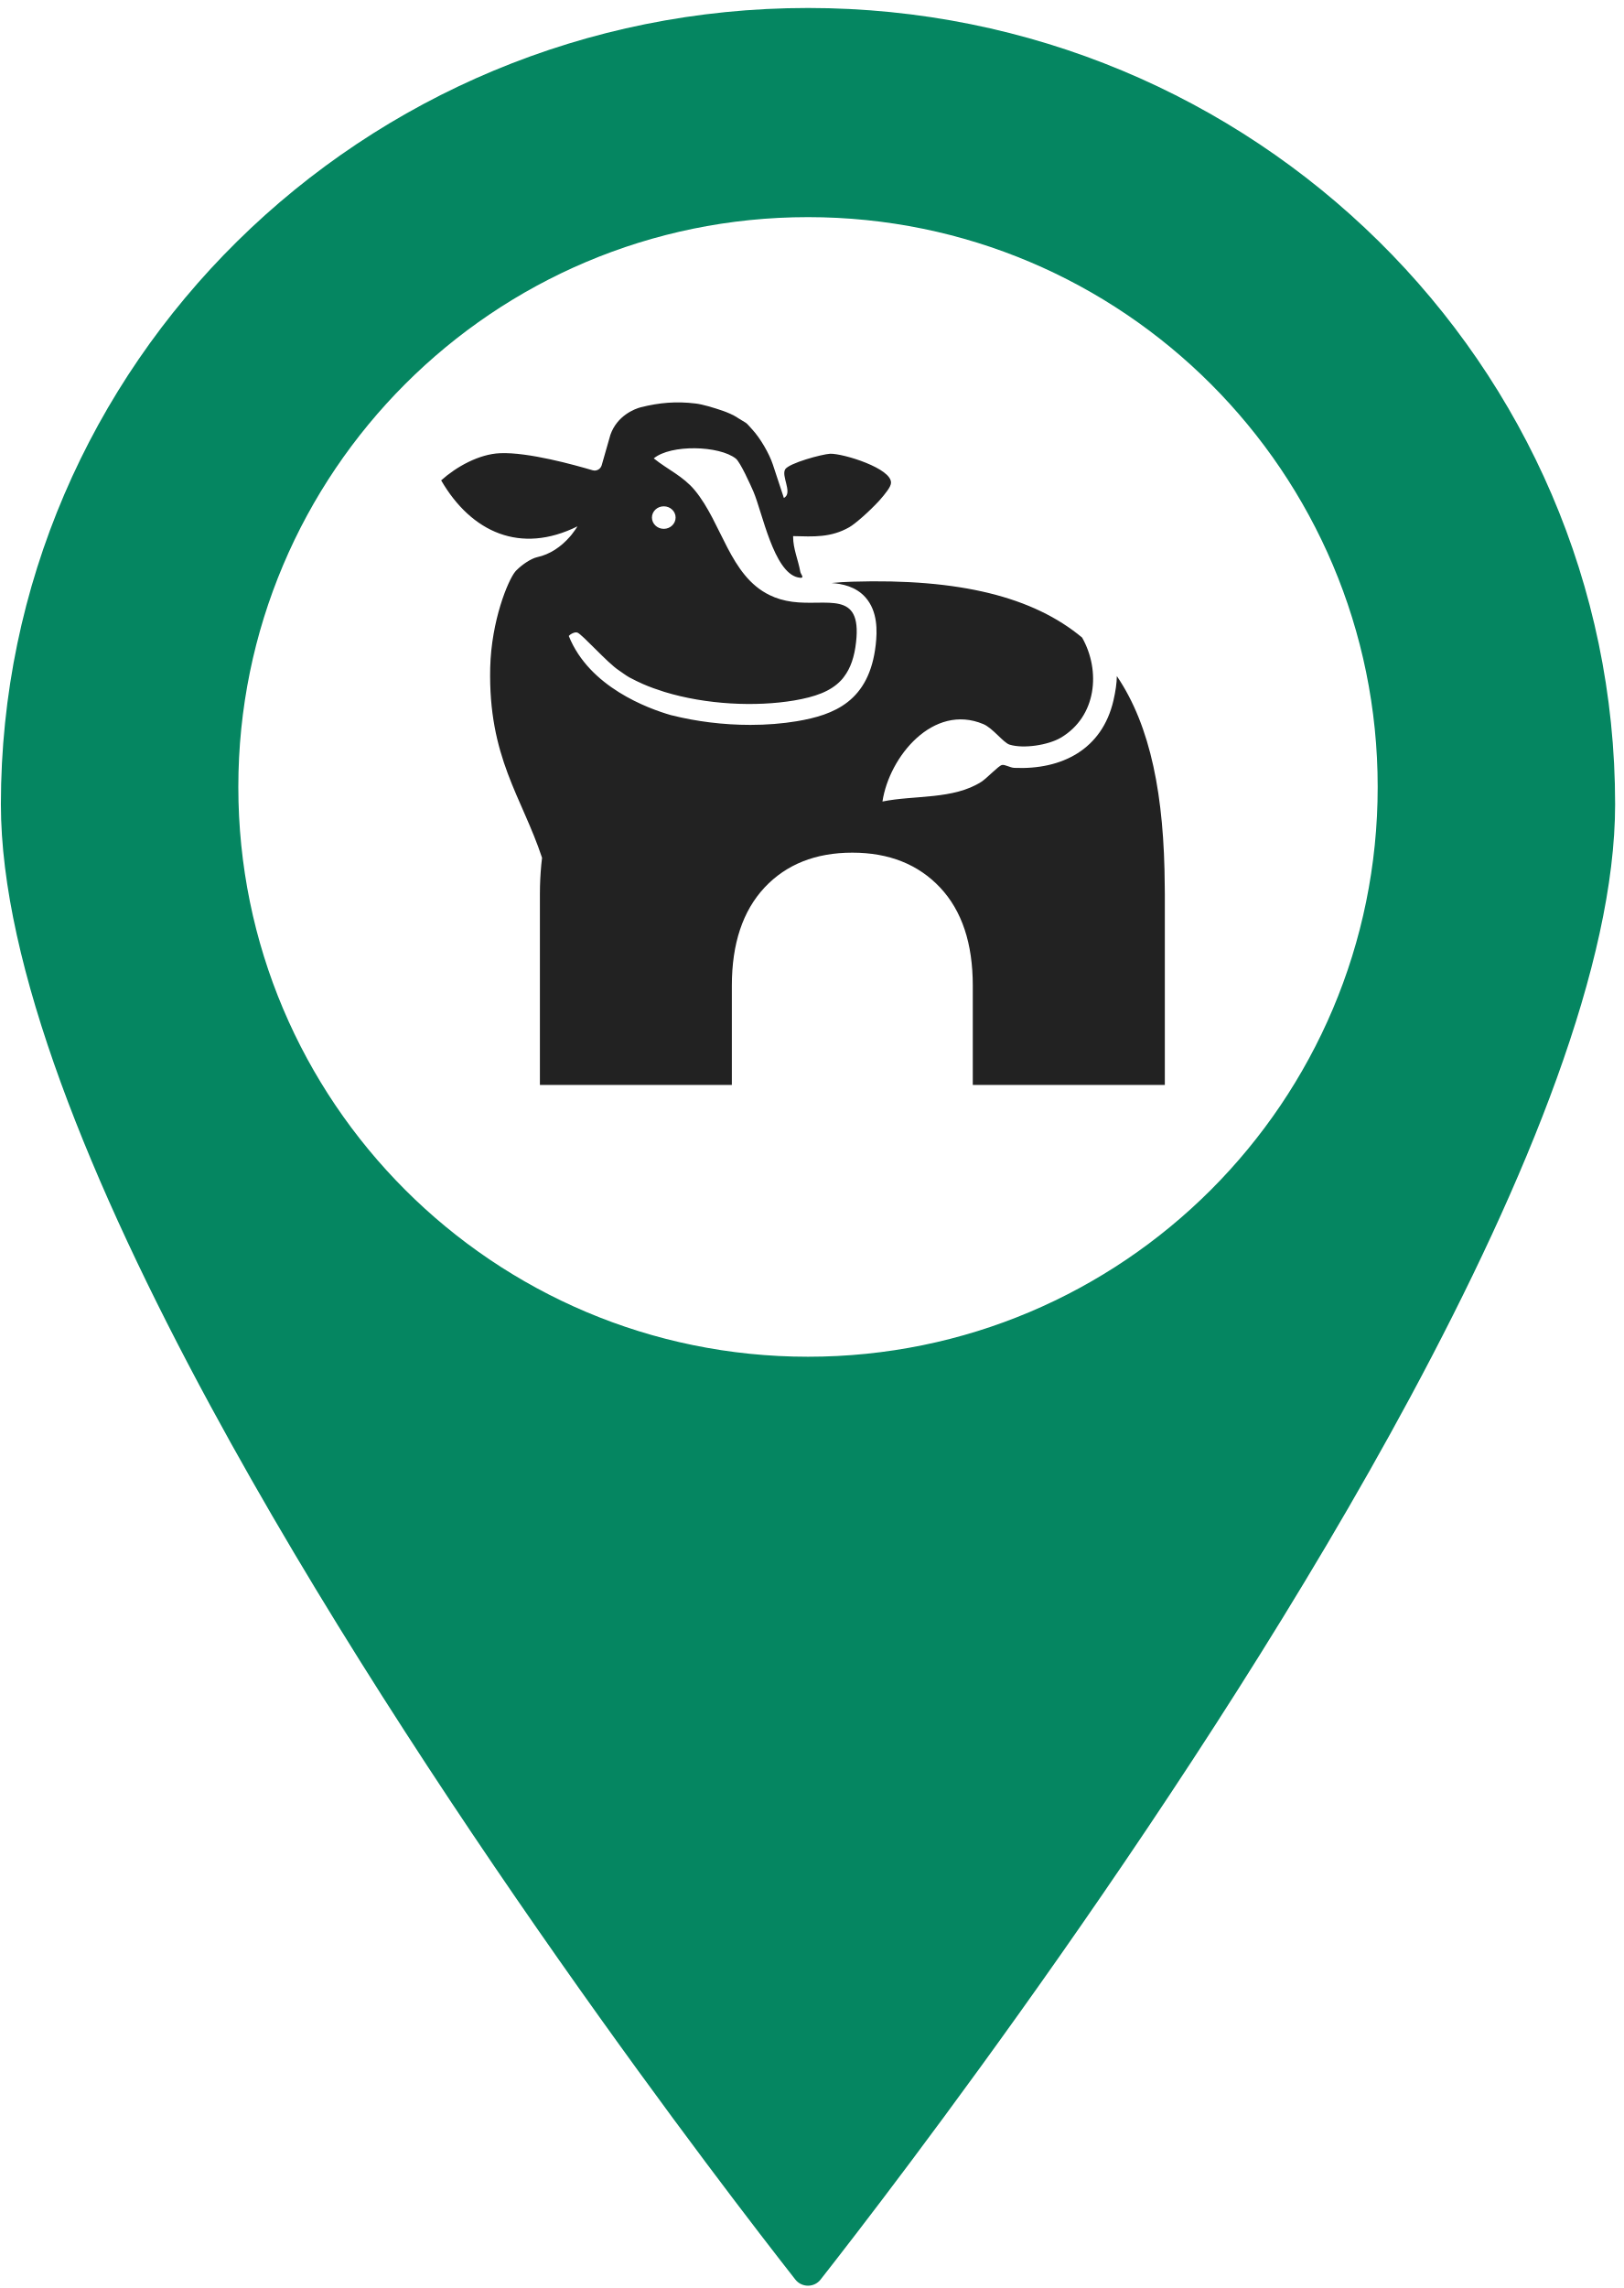
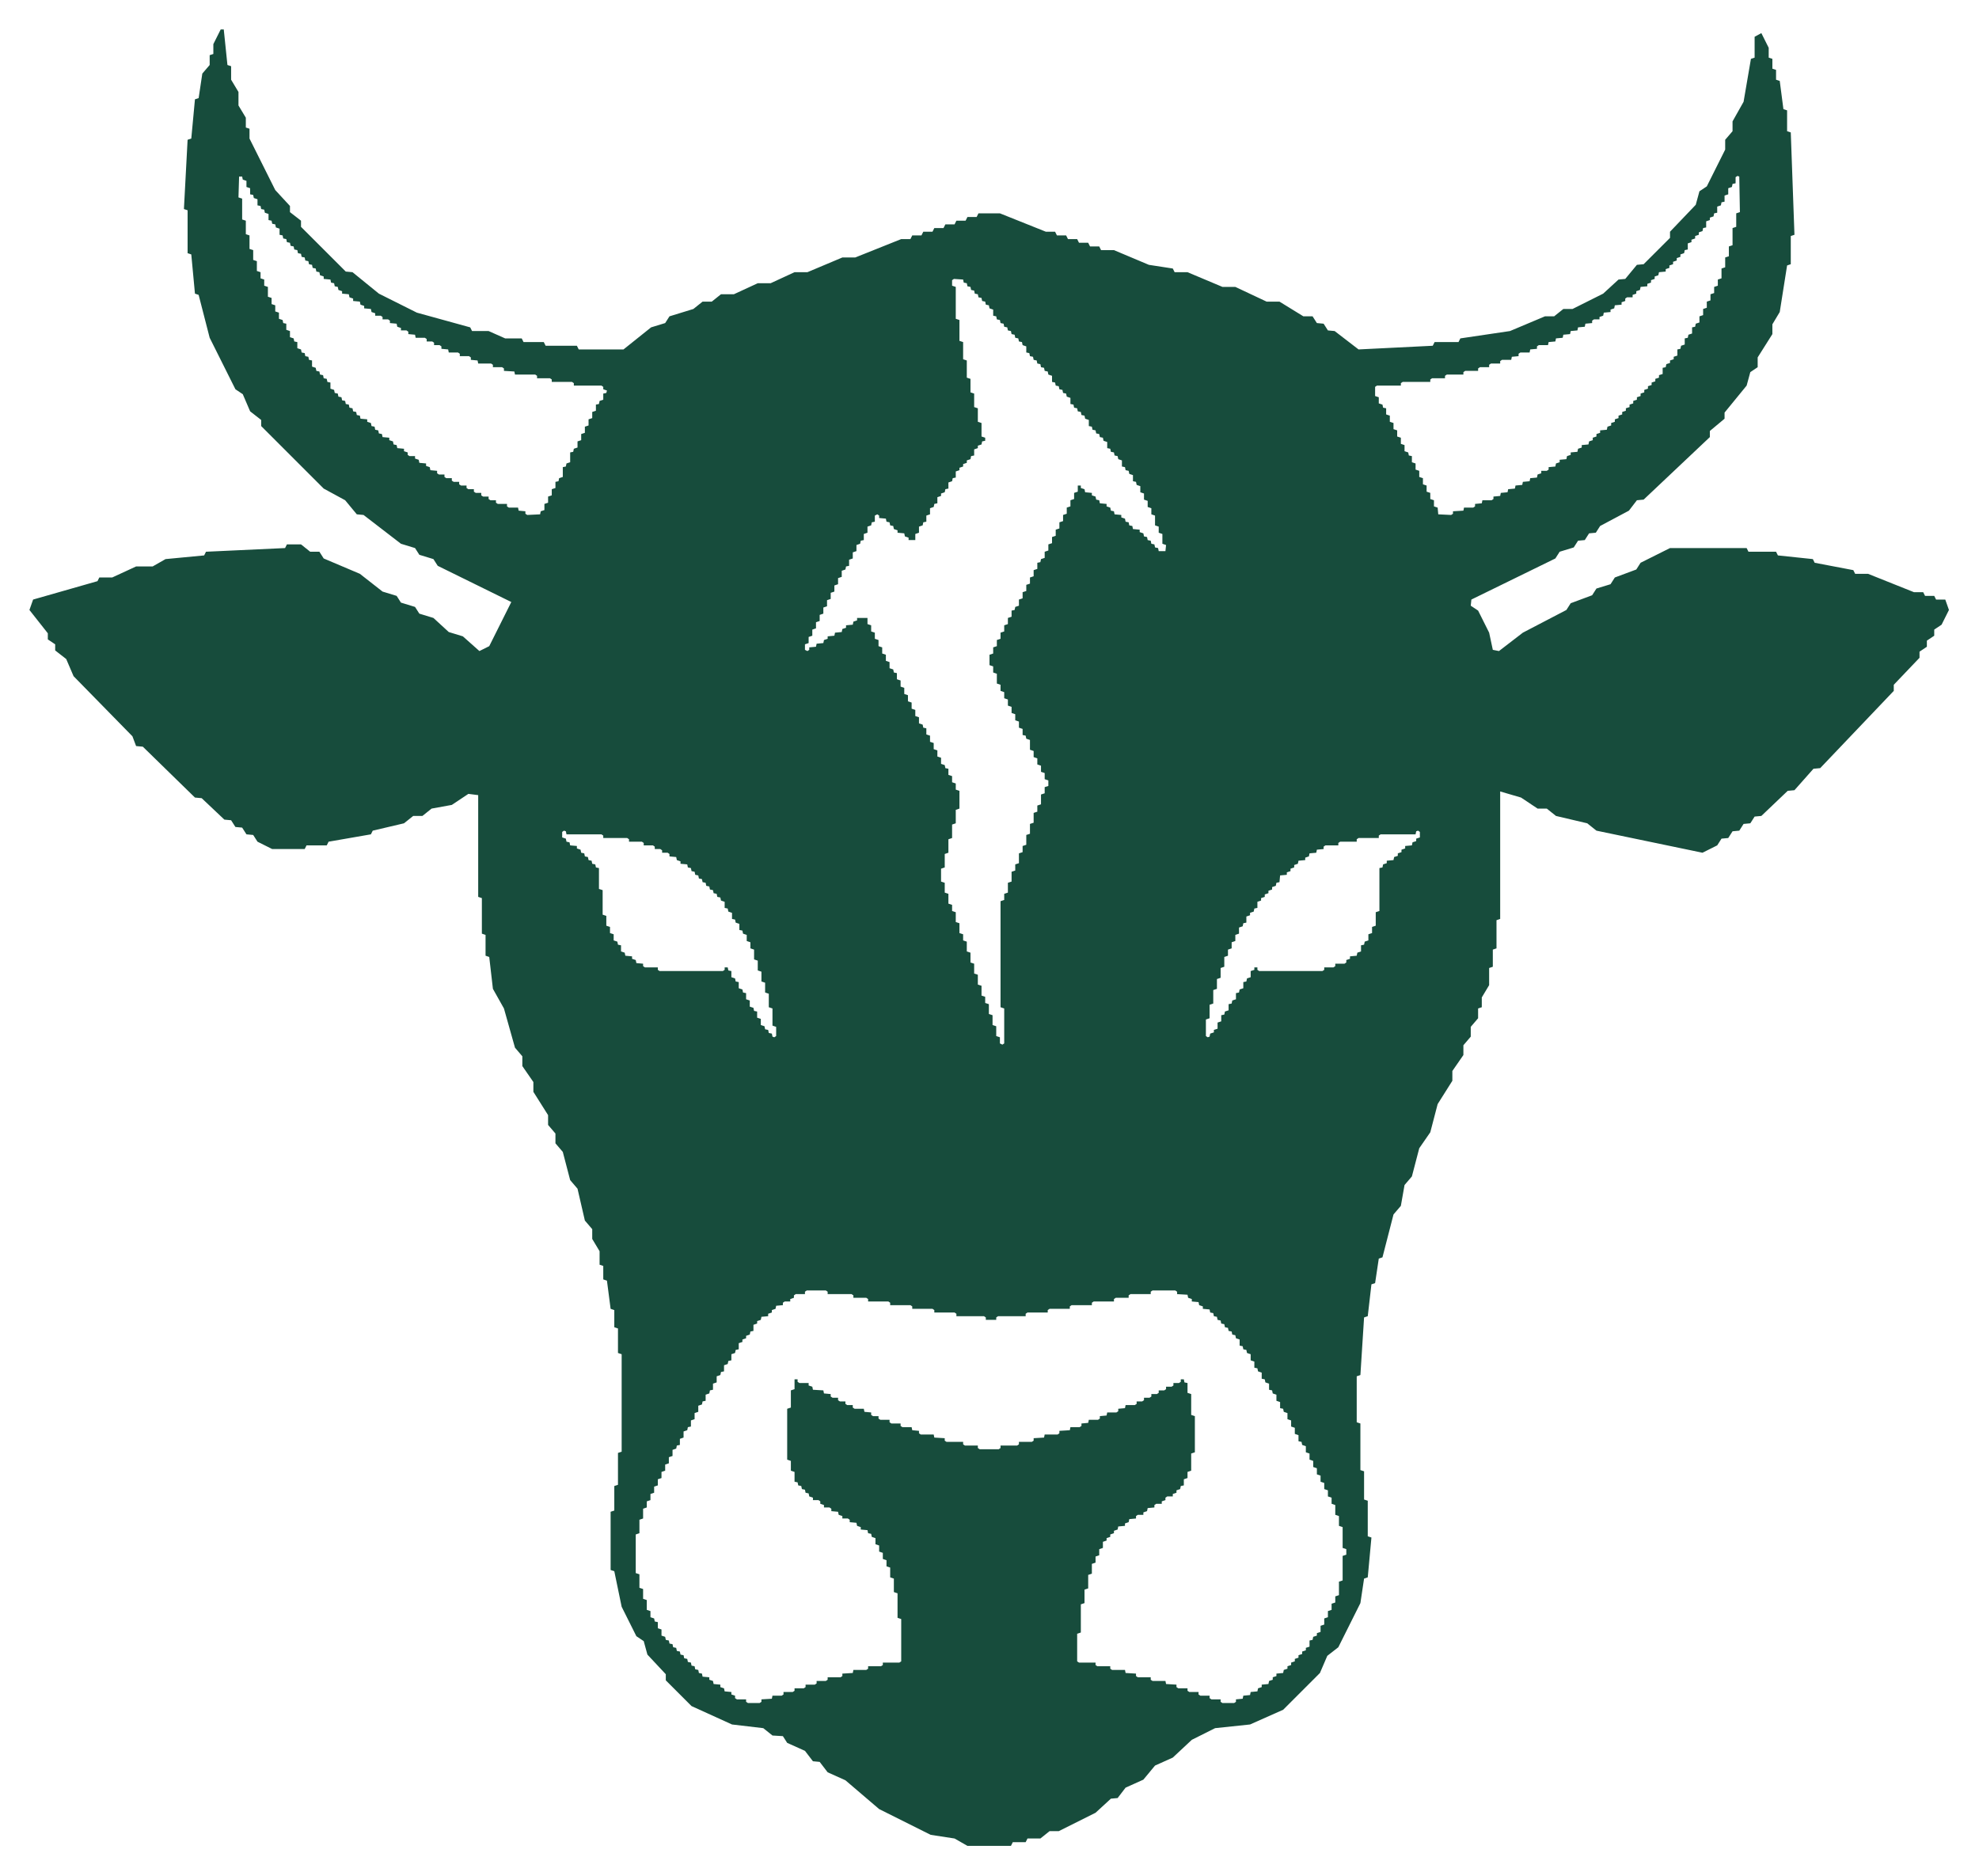
- <svg xmlns="http://www.w3.org/2000/svg" viewBox="92 58 181 255" width="181" height="255">
-   <path fill="#058661" d="m 182.08,58.89 c -49.69,0 -89.98,39.74 -89.98,88.75 0,17.93 10.01,42.41 23.37,67.06 23.7,43.75 57.9,88.06 65.2,97.36 0.72,0.91 2.1,0.91 2.81,0 7.36,-9.37 42.02,-54.28 65.74,-98.34 13.09,-24.32 22.84,-48.38 22.84,-66.08 0,-49.01 -40.29,-88.75 -89.98,-88.75 z m 0,150.32 c -35.08,0 -63.51,-28.43 -63.51,-63.5 0,-35.07 28.43,-63.51 63.51,-63.51 35.08,0 63.51,28.43 63.51,63.51 0,35.08 -28.43,63.5 -63.51,63.5 z" />
-   <path fill="#222" d="m 174.19,104.53 c -0.44,-0.29 -1.13,-0.58 -1.62,-0.75 -0.97,-0.33 -2.19,-0.71 -3.03,-0.81 -2.15,-0.26 -4.02,-0.1 -6.1,0.42 -0.69,0.18 -2.64,0.93 -3.39,3.07 l -0.97,3.39 c -0.13,0.44 -0.58,0.69 -1.02,0.56 -1.97,-0.58 -7.19,-2.04 -10.32,-1.9 -2.33,0.1 -4.86,1.5 -6.56,3.03 0,0 0,0.01 0.01,0.01 3.37,5.79 8.85,8.26 15.19,5.11 -0.15,0.24 -0.3,0.47 -0.47,0.68 -0.11,0.17 -0.25,0.33 -0.39,0.49 -0.96,1.1 -2.2,1.96 -3.65,2.27 -0.68,0.16 -1.66,0.83 -2.21,1.38 -0.09,0.08 -0.17,0.16 -0.23,0.24 -0.81,1 -2.65,5.46 -2.78,10.69 -0.23,10.01 3.52,14.38 5.78,21.19 v 0 c -0.13,1.06 -0.2,2.12 -0.23,3.19 -0.01,0.3 -0.01,0.59 -0.01,0.89 v 21.24 h 21.4 v -11.07 c 0,-4.69 1.22,-8.33 3.64,-10.93 2.42,-2.58 5.69,-3.89 9.79,-3.89 4.1,0 7.36,1.31 9.79,3.89 2.44,2.6 3.64,6.24 3.64,10.93 v 11.07 h 21.41 v -21.24 c 0,-0.3 -0.01,-0.59 -0.01,-0.89 -0.05,-10.04 -1.55,-17.85 -5.34,-23.44 -0.01,0.79 -0.14,1.68 -0.38,2.73 -1.27,5.45 -5.75,7.73 -11.05,7.5 -0.48,-0.02 -1.05,-0.4 -1.38,-0.32 -0.38,0.08 -1.67,1.47 -2.29,1.87 -3.14,2.01 -7.47,1.47 -11.03,2.2 0.76,-5.01 5.66,-10.97 11.24,-8.63 1.06,0.44 2.23,2.07 2.93,2.29 1.56,0.48 4.29,0.06 5.71,-0.77 4.01,-2.37 4.47,-7.46 2.38,-11.16 -5.43,-4.53 -13.66,-6.6 -25.62,-6.23 -0.79,0.02 -1.56,0.07 -2.32,0.15 1.18,0.08 2.69,0.38 3.77,1.58 1.4,1.57 1.33,3.78 1.16,5.3 -0.71,6.31 -4.64,7.82 -8.79,8.52 -1.62,0.27 -3.37,0.41 -5.19,0.41 -3.02,0 -6.01,-0.38 -8.73,-1.06 -0.05,-0.01 -0.08,-0.02 -0.13,-0.03 -2.53,-0.73 -9.1,-3.12 -11.38,-8.82 0.16,-0.19 0.5,-0.39 0.81,-0.4 0.07,0 0.11,0.01 0.15,0.02 0.58,0.24 3.35,3.38 4.62,4.21 0.38,0.25 0.77,0.56 1.18,0.79 0.02,0.01 0.03,0.02 0.06,0.03 0.47,0.25 0.96,0.49 1.46,0.71 0.75,0.33 1.55,0.61 2.37,0.87 4.67,1.43 10.18,1.68 14.47,0.96 2.33,-0.4 4.06,-1 5.23,-2.24 0.14,-0.15 0.25,-0.28 0.36,-0.44 0.69,-0.92 1.14,-2.16 1.32,-3.85 0.65,-5.82 -3.27,-3.95 -7.11,-4.47 -0.97,-0.13 -1.81,-0.39 -2.54,-0.75 -4.44,-2.16 -5.29,-8.01 -8.34,-11.69 -1.3,-1.56 -3.02,-2.3 -4.55,-3.53 q 0,0 -0.02,-0.01 c 1.92,-1.59 7.32,-1.43 9.15,0.02 0.5,0.39 1.64,2.93 1.97,3.69 0.99,2.32 2.25,8.94 4.94,9.55 0.25,0.06 0.39,0.06 0.46,0.02 0.18,-0.08 -0.14,-0.41 -0.18,-0.65 -0.23,-1.31 -0.8,-2.55 -0.8,-3.89 v -0.08 c 2.3,0.06 4.2,0.18 6.26,-0.99 0.64,-0.36 2.21,-1.73 3.35,-2.97 0.34,-0.39 0.65,-0.75 0.87,-1.07 0.26,-0.35 0.41,-0.65 0.43,-0.87 0.16,-1.63 -5.32,-3.32 -6.78,-3.28 -0.91,0.05 -4.58,1.04 -5.02,1.74 -0.01,0.01 -0.01,0.02 -0.01,0.03 -0.39,0.71 0.71,2.38 0.06,3.02 q 0,0 -0.02,0.01 c -0.05,0.06 -0.1,0.09 -0.17,0.13 l -1.23,-3.73 c -0.39,-1.19 -1.4,-2.95 -2.32,-3.93 -0.13,-0.13 -0.52,-0.61 -0.68,-0.71 l -0.95,-0.58 z m -8.19,9.9 c 0.73,0 1.32,0.56 1.32,1.25 0,0.69 -0.59,1.26 -1.32,1.26 -0.73,0 -1.32,-0.57 -1.32,-1.26 0,-0.69 0.59,-1.25 1.32,-1.25 z" />
+ <svg xmlns="http://www.w3.org/2000/svg" viewBox="0 0 538 510" fill="none" role="img" aria-label="Herd Yard">
+   <path fill="#174C3C" fill-rule="evenodd" d="M60 8L58 12L58 14.67L57 15L57 17.67L55 20L54 26.67L53 27L52 37.67L51 38L50 56.83L51 57.17L51 68.83L52 69.17L53 79.83L54 80.17L57 91.83L64 105.83L66 107.17L68 111.83L71 114.17L71 115.83L88 132.83L93.83 136L97 139.83L98.83 140L109 147.83L112.83 149L114 150.83L117.83 152L119 153.83L139 163.67L133 175.67L130.33 177L125.83 173L122 171.83L117.83 168L114 166.83L112.83 165L109 163.83L107.83 162L104 160.83L97.83 156L88 151.83L86.83 150L84.33 150L81.83 148L78 148L77.5 149L56 150L55.5 151L45 152L41.5 154L37 154L30.5 157L27 157L26.5 158L9 163L8 165.83L13 172.17L13 173.83L15 175.17L15 176.83L18 179.17L20 183.83L36 200.17L37 202.83L38.83 203L53 216.83L54.83 217L61 222.83L62.83 223L64 224.83L65.83 225L67 226.83L68.83 227L70 228.83L74 230.83L82.83 230.83L83.33 229.83L88.83 229.83L89.33 228.83L100.83 226.83L101.33 225.83L109.83 223.83L112.33 221.83L114.83 221.83L117.33 219.83L122.83 218.83L127.33 215.83L130 216.17L130 243.83L131 244.17L131 253.83L132 254.17L132 259.83L133 260.17L134 268.83L137 274.17L140 284.83L142 287.17L142 289.83L145 294.17L145 296.83L149 303.17L149 305.83L151 308.17L151 310.83L153 313.17L155 320.83L157 323.17L159 331.83L161 334.17L161 336.83L163 340.17L163 343.83L164 344.17L164 347.83L165 348.17L166 355.83L167 356.17L167 360.83L168 361.17L168 367.83L169 368.17L169 394.67L168 395L168 403.67L167 404L167 410.67L166 411L166 426.83L167 427.17L169 436.83L173 444.83L175 446.17L176 449.83L181 455.17L181 456.83L188 463.83L199 468.83L207.5 469.83L210 471.83L212.83 472L214 473.83L218.83 476L221 478.83L222.83 479L225 481.83L229.83 484L239 491.83L253 498.83L259.5 499.83L263 501.83L274.83 501.83L275.33 500.83L278.83 500.83L279.33 499.83L282.83 499.83L285.33 497.83L287.83 497.83L297.83 492.83L302 489L303.83 488.83L306 486L310.83 483.83L314 480L318.83 477.83L324 473L330.33 469.83L339.83 468.83L348.83 464.83L358.83 454.83L360.83 450.17L363.83 447.83L369.83 435.83L370.83 429.17L371.83 428.83L372.83 418L371.83 417.67L371.83 408L370.83 407.67L370.83 400L369.83 399.67L369.83 387L368.83 386.67L368.83 374.17L369.83 373.83L370.83 358.17L371.83 357.83L372.83 349.17L373.83 348.83L374.83 342.17L375.83 341.83L378.83 330.17L380.83 327.83L381.83 322.17L383.83 319.83L385.83 312.17L388.83 307.83L390.83 300.17L394.83 293.83L394.83 291.17L397.83 286.83L397.83 284.17L399.83 281.83L399.83 279.17L401.83 276.83L401.83 274.17L402.83 273.83L402.83 271.17L404.83 267.83L404.83 263.17L405.83 262.83L405.83 258.17L406.83 257.83L406.83 250.17L407.83 249.83L407.83 215.17L413.5 216.83L418 219.83L420.5 219.83L423 221.83L431.5 223.83L434 225.83L462.83 231.83L466.83 229.83L468 228L469.83 227.83L471 226L472.83 225.83L474 224L475.83 223.83L477 222L478.83 221.83L486 215L487.83 214.83L493 209L494.83 208.83L514.83 187.83L514.83 186.17L521.83 178.83L521.83 177.17L523.83 175.83L523.83 174.17L525.83 172.83L525.83 171.17L527.83 169.83L529.83 165.83L528.83 163L526.33 163L525.83 162L523.33 162L522.83 161L520.33 161L507.83 156L504.33 156L503.83 155L493.33 153L492.83 152L483.33 151L482.83 150L475.33 150L474.83 149L454 149L446 153L444.83 154.83L439 157L437.83 158.83L434 160L432.83 161.83L427 164L425.83 165.83L414 172L407.5 177L405.83 176.67L404.83 172L401.83 166L399.83 164.67L400 163L422.83 151.83L424 150L427.83 148.83L429 147L430.83 146.83L432 145L433.83 144.83L435 143L442.83 138.83L445 136L446.83 135.83L464.83 118.83L464.83 117.17L468.83 113.83L468.83 112.17L474.83 104.83L475.83 101.17L477.83 99.83L477.83 97.17L481.83 90.83L481.83 88.17L483.83 84.83L485.83 72.17L486.83 71.83L486.83 64.17L487.83 63.83L486.83 36L485.83 35.67L485.83 30L484.83 29.67L483.83 22L482.83 21.67L482.83 19L481.83 18.67L481.83 16L480.83 15.67L480.83 13L478.83 9L477 10L477 15.67L476 16L474 27.67L471 33L471 35.67L469 38L469 40.67L464 50.67L462 52L461 55.67L454 63L454 64.67L446.83 71.83L445 72L441.83 75.83L440 76L435.83 79.83L427.5 84L425 84L422.5 86L420 86L410.5 90L397 92L396.5 93L390 93L389.5 94L369.33 95L362.83 90L361 89.83L359.83 88L358 87.83L356.83 86L354.33 86L347.83 82L344.33 82L335.83 78L332.33 78L322.83 74L319.33 74L318.83 73L312.33 72L302.83 68L299.33 68L298.83 67L296.33 67L295.83 66L293.33 66L292.83 65L290.33 65L289.83 64L287.33 64L286.83 63L284.33 63L271.83 58L266 58L265.5 59L263 59L262.5 60L260 60L259.5 61L257 61L256.5 62L254 62L253.5 63L251 63L250.5 64L248 64L247.5 65L245 65L232.5 70L229 70L219.5 74L216 74L209.5 77L206 77L199.5 80L196 80L193.5 82L191 82L188.5 84L182 86L180.83 87.83L177 89L169.5 95L157.33 95L156.83 94L148.33 94L147.83 93L142.33 93L141.83 92L137.33 92L132.83 90L128.33 90L127.83 89L113.33 85L103 79.83L95.83 74L94 73.83L81.83 61.67L81.83 60L78.83 57.67L78.83 56L74.83 51.67L67.83 37.67L67.83 35L66.83 34.67L66.83 32L64.83 28.67L64.83 25L62.83 21.67L62.83 18L61.83 17.67L60.83 8ZM172.83 417.17L173.83 416.83L173.83 413.17L174.83 412.83L174.83 410.17L175.83 409.83L175.83 408.17L176.83 407.83L176.83 406.17L177.83 405.83L177.83 404.17L178.83 403.83L178.83 402.17L179.83 401.83L179.83 400.17L180.83 399.83L180.83 398.17L181.83 397.83L181.83 396.17L182.83 395.83L182.83 394.17L183.83 393.83L184 393L184.83 392.83L184.83 391.17L185.83 390.83L185.83 389.17L186.83 388.83L187 388L187.83 387.83L187.83 386.17L188.83 385.83L188.83 384.17L189.83 383.83L189.83 382.17L190.83 381.83L191 381L191.83 380.83L191.83 379.17L192.83 378.83L193 378L193.83 377.83L193.83 376.17L194.83 375.83L194.83 374.17L195.83 373.83L196 373L196.83 372.83L196.83 371.17L197.83 370.83L198 370L198.83 369.83L198.83 368.17L199.83 367.83L200 367L200.83 366.83L200.83 365.17L201.83 364.83L201.83 364.17L202.83 363.83L202.83 363.17L203.83 362.83L204 362L204.83 361.83L204.83 360.17L205.83 359.83L205.83 359.17L206.83 358.83L207 358L208.83 357.83L208.83 357.17L209.83 356.83L209.83 356.17L210.83 355.83L211 355L212.83 354.83L212.83 354.17L213.33 353.83L214.83 353.83L214.83 353.17L215.83 352.83L215.83 352.17L216.33 351.83L218.83 351.83L218.83 351.17L219.33 350.83L224.5 350.83L225 351.17L225 351.83L231.5 351.83L232 352.17L232 352.83L235.5 352.83L236 353.17L236 353.83L241.5 353.83L242 354.17L242 354.83L247.5 354.83L248 355.17L248 355.83L253.5 355.83L254 356.17L254 356.83L259.5 356.83L260 357.17L260 357.83L267.5 357.83L268 358.17L268 358.83L270.83 358.83L270.83 358.17L271.33 357.83L278.83 357.83L278.83 357.17L279.33 356.83L284.83 356.83L284.83 356.17L285.33 355.83L290.83 355.83L290.83 355.17L291.33 354.83L296.83 354.83L296.83 354.17L297.33 353.83L302.83 353.83L302.83 353.17L303.33 352.83L306.83 352.83L306.83 352.17L307.33 351.83L312.83 351.83L312.83 351.17L313.33 350.83L319.5 350.83L320 351.17L320 351.83L322.83 352L323 352.83L324 353.17L324 353.83L325.83 354L326 354.83L327 355.17L327 355.83L328.83 356L329 356.83L329.83 357L330 357.83L330.83 358L331 358.83L331.83 359L332 359.83L332.83 360L333 360.83L333.83 361L334 361.83L334.83 362L335 362.83L335.83 363L336 363.83L337 364.17L337 365.83L337.83 366L338 366.83L338.83 367L339 367.83L340 368.17L340 369.83L341 370.17L341 371.83L341.83 372L342 372.83L343 373.17L343 374.83L343.83 375L344 375.83L345 376.17L345 377.83L345.83 378L346 378.83L347 379.17L347 380.83L348 381.17L348 382.83L348.83 383L349 383.83L350 384.17L350 385.83L351 386.17L351 387.83L352 388.17L352 389.83L353 390.17L353 391.83L353.83 392L354 392.83L355 393.17L355 394.83L356 395.17L356 396.83L357 397.17L357 398.83L358 399.17L358 400.83L359 401.17L359 402.83L360 403.17L360 404.83L361 405.17L361 406.83L362 407.17L362 408.83L363 409.17L363 411.83L364 412.17L364 414.83L365 415.17L365 420.83L366 421.17L366 422.67L365 423L365 429.67L364 430L364 433.67L363 434L363 435.67L362 436L362 437.67L361 438L361 439.67L360 440L360 441.67L359 442L359 443.67L358 444L358 444.67L357 445L356.83 445.83L356 446L356 447.67L355 448L355 448.67L354 449L354 449.67L353 450L353 450.67L352 451L352 451.67L351 452L351 452.67L350 453L350 453.67L349 454L348.83 454.83L347 455L347 455.67L346 456L346 456.67L345 457L344.83 457.83L343 458L343 458.67L342 459L341.83 459.83L340 460L339.83 460.83L338 461L337.83 461.83L336 462L336 462.67L335.5 463L332.33 463L331.83 462.67L331.83 462L329.33 462L328.83 461.67L328.83 461L326.33 461L325.83 460.67L325.83 460L323.33 460L322.83 459.67L322.83 459L320.33 459L319.83 458.67L319.83 458L317 457.83L316.83 457L313.33 457L312.83 456.67L312.83 456L309.33 456L308.83 455.67L308.83 455L306 454.83L305.83 454L302.33 454L301.83 453.67L301.83 453L298.33 453L297.83 452.67L297.83 452L293.33 452L292.83 451.67L292.83 444.17L293.83 443.83L293.83 436.17L294.83 435.83L294.83 432.17L295.83 431.83L295.83 428.17L296.83 427.83L296.83 425.17L297.83 424.83L297.83 423.17L298.83 422.83L298.83 421.17L299.83 420.83L299.83 419.17L300.83 418.83L300.83 418.17L301.83 417.83L301.83 417.17L302.83 416.83L302.83 416.17L303.83 415.83L304 415L305.83 414.83L305.83 414.17L306.83 413.83L307 413L308.83 412.83L308.83 412.17L309.33 411.83L310.83 411.83L310.83 411.17L311.83 410.83L312 410L313.83 409.83L313.83 409.17L314.33 408.83L315.83 408.83L315.83 408.17L316.83 407.83L316.83 407.17L317.33 406.83L318.83 406.83L318.83 406.17L319.83 405.83L319.83 405.17L320.83 404.83L321 404L321.83 403.83L321.83 402.17L322.83 401.83L322.83 400.17L323.83 399.83L323.83 395.17L324.83 394.83L324.83 385L323.83 384.67L323.83 379L322.83 378.67L322.83 376L322 375.83L321.83 375L321 375L321 375.67L320.5 376L319 376L319 376.67L318.5 377L317 377L317 377.67L316.5 378L315 378L315 378.67L314.5 379L313 379L313 379.67L312.5 380L311 380L311 380.67L310.5 381L309 381L309 381.67L308.5 382L306 382L305.83 382.83L304 383L304 383.67L303.5 384L301 384L300.83 384.83L299 385L299 385.67L298.5 386L296 386L295.83 386.83L294 387L294 387.67L293.5 388L291 388L290.83 388.83L288 389L288 389.67L287.5 390L284 390L283.83 390.83L281 391L281 391.67L280.5 392L277 392L277 392.67L276.5 393L272 393L272 393.67L271.5 394L266.33 394L265.83 393.67L265.83 393L262.33 393L261.83 392.67L261.83 392L257.33 392L256.83 391.67L256.83 391L254 390.83L253.83 390L250.33 390L249.83 389.67L249.83 389L248 388.83L247.83 388L245.33 388L244.83 387.67L244.83 387L242.33 387L241.83 386.67L241.83 386L239.33 386L238.83 385.67L238.83 385L237.33 385L236.83 384.67L236.83 384L235 383.83L234.83 383L232.33 383L231.83 382.67L231.83 382L230.33 382L229.83 381.67L229.83 381L228.33 381L227.83 380.67L227.83 380L226.33 380L225.83 379.67L225.83 379L224 378.83L223.83 378L221 377.83L220.83 377L219.83 376.67L219.83 376L217.33 376L216.83 375.67L216.83 375L216 375L216 377.67L215 378L215 382.67L214 383L214 396.83L215 397.17L215 399.83L216 400.17L216 402.83L216.83 403L217 403.83L217.83 404L218 404.83L218.83 405L219 405.83L219.83 406L220 406.83L221 407.17L221 407.83L222.5 407.83L223 408.17L223 408.83L224 409.17L224 409.83L225.5 409.83L226 410.17L226 410.83L227.83 411L228 411.83L229 412.17L229 412.83L230.5 412.83L231 413.17L231 413.83L232.83 414L233 414.83L234 415.17L234 415.83L235.83 416L236 416.83L236.83 417L237 417.83L238 418.17L238 419.83L239 420.17L239 421.83L240 422.17L240 423.83L241 424.17L241 425.83L242 426.17L242 428.83L243 429.17L243 432.83L244 433.17L244 439.83L245 440.17L245 451.67L244.5 452L240 452L240 452.67L239.5 453L236 453L236 453.67L235.5 454L232 454L231.83 454.83L229 455L229 455.67L228.5 456L225 456L225 456.67L224.5 457L222 457L222 457.67L221.5 458L219 458L219 458.67L218.5 459L216 459L216 459.67L215.5 460L213 460L213 460.67L212.5 461L210 461L209.83 461.83L207 462L207 462.67L206.5 463L203.33 463L202.83 462.67L202.83 462L200.33 462L199.83 461.67L199.83 461L198.83 460.67L198.83 460L197 459.83L196.83 459L195.83 458.67L195.83 458L194 457.83L193.83 457L192.83 456.67L192.83 456L191 455.83L190.83 455L190 454.83L189.83 454L189 453.83L188.83 453L188 452.83L187.83 452L187 451.83L186.83 451L186 450.83L185.83 450L185 449.83L184.83 449L184 448.83L183.83 448L183 447.83L182.83 447L182 446.83L181.83 446L181 445.83L180.83 445L179.83 444.67L179.83 443L178.83 442.67L178.83 441L178 440.83L177.83 440L176.83 439.67L176.83 438L175.83 437.67L175.83 435L174.83 434.67L174.83 432L173.83 431.67L173.83 428L172.83 427.67ZM259.33 75.83L261.83 76L262 76.83L262.83 77L263 77.83L263.83 78L264 78.83L264.83 79L265 79.83L265.83 80L266 80.83L266.83 81L267 81.83L267.83 82L268 82.83L268.83 83L269 83.83L270 84.17L270 85.83L270.83 86L271 86.83L271.83 87L272 87.83L272.83 88L273 88.83L273.83 89L274 89.83L274.83 90L275 90.83L275.83 91L276 91.83L276.83 92L277 92.83L277.83 93L278 93.83L279 94.17L279 95.83L279.83 96L280 96.83L280.83 97L281 97.83L281.83 98L282 98.83L282.83 99L283 99.83L283.83 100L284 100.83L284.83 101L285 101.83L286 102.17L286 103.83L286.83 104L287 104.83L287.83 105L288 105.83L288.83 106L289 106.83L289.83 107L290 107.83L291 108.17L291 109.83L291.83 110L292 110.83L292.83 111L293 111.83L293.83 112L294 112.83L294.83 113L295 113.83L296 114.17L296 115.83L296.83 116L297 116.83L297.83 117L298 117.83L298.83 118L299 118.83L299.83 119L300 119.83L301 120.17L301 121.83L301.83 122L302 122.83L302.83 123L303 123.83L303.83 124L304 124.83L305 125.17L305 126.83L305.83 127L306 127.83L306.83 128L307 128.83L308 129.17L308 130.83L308.83 131L309 131.83L310 132.17L310 133.83L311 134.17L311 135.83L312 136.17L312 137.83L313 138.17L313 139.83L314 140.17L314 142.83L315 143.17L315 144.83L316 145.17L316 147.83L317 148.17L316.83 149.83L315 149.83L314.83 149L314 148.83L313.83 148L313 147.83L312.83 147L312 146.83L311.83 146L311 145.83L310.83 145L309.83 144.67L309.83 144L308 143.83L307.83 143L307 142.83L306.83 142L306 141.83L305.83 141L304.83 140.67L304.83 140L303 139.83L302.83 139L302 138.83L301.83 138L300.83 137.67L300.83 137L299 136.83L298.83 136L298 135.83L297.83 135L296.83 134.67L296.83 134L295 133.83L294.83 133L293.83 132.67L293.83 132L293 132L293 133.67L292 134L292 135.67L291 136L291 137.67L290 138L290 139.67L289 140L289 141.67L288 142L288 143.67L287 144L287 145.67L286 146L286 147.67L285 148L285 149.67L284 150L284 151.67L283 152L282.83 152.83L282 153L282 154.67L281 155L281 156.67L280 157L280 158.67L279 159L279 160.67L278 161L278 162.67L277 163L277 164.67L276 165L275.83 165.83L275 166L275 167.67L274 168L274 169.67L273 170L273 171.67L272 172L272 173.67L271 174L271 175.67L270 176L270 177.67L269 178L269 180.83L270 181.17L270 182.83L271 183.17L271 185.83L272 186.17L272 187.83L273 188.17L273 189.83L274 190.17L274 191.83L275 192.17L275 193.83L276 194.17L276 195.83L277 196.17L277 197.83L278 198.17L278 199.83L278.83 200L279 200.83L280 201.17L280 203.83L281 204.17L281 205.83L282 206.17L282 207.83L283 208.17L283 209.83L284 210.17L284 211.83L285 212.17L285 213.67L284 214L284 215.67L283 216L283 218.67L282 219L282 220.67L281 221L281 223.67L280 224L280 226.67L279 227L279 229.67L278 230L278 231.67L277 232L277 234.67L276 235L276 236.67L275 237L275 239.67L274 240L274 242.67L273 243L273 244.67L272 245L272 273.83L273 274.17L273 283.67L272.5 284L271.83 283.67L271.83 282L270.83 281.67L270.83 279L269.83 278.67L269.83 276L268.83 275.67L268.83 273L267.83 272.67L267.83 271L266.83 270.67L266.83 268L265.83 267.67L265.83 265L264.83 264.67L264.83 262L263.83 261.67L263.83 259L262.83 258.67L262.83 256L261.83 255.67L261.83 254L260.83 253.67L260.83 251L259.83 250.67L259.83 248L258.83 247.67L258.83 246L257.83 245.67L257.83 243L256.83 242.67L256.83 240L255.83 239.67L255.83 236.17L256.83 235.83L256.83 232.17L257.83 231.83L257.83 228.17L258.83 227.83L258.83 224.17L259.83 223.83L259.83 220.17L260.83 219.83L260.83 215L259.83 214.67L259.83 213L258.83 212.67L258.83 211L257.83 210.67L257.83 209L257 208.83L256.83 208L255.83 207.67L255.83 206L254.83 205.67L254.83 204L253.83 203.67L253.83 202L252.83 201.67L252.83 200L251.83 199.67L251.83 198L251 197.83L250.83 197L249.83 196.67L249.83 195L248.83 194.67L248.83 193L247.83 192.67L247.83 191L246.83 190.67L246.83 189L245.83 188.67L245.83 187L244.83 186.67L244.83 185L243.83 184.67L243.83 183L243 182.83L242.83 182L241.83 181.67L241.83 180L240.83 179.67L240.83 178L239.83 177.67L239.83 176L238.83 175.67L238.83 174L237.83 173.67L237.83 172L236.83 171.67L236.83 170L235.83 169.67L235.83 168L233 168L233 168.67L232 169L231.83 169.83L230 170L230 170.67L229 171L228.83 171.83L227 172L226.83 172.83L225 173L225 173.67L224 174L223.83 174.83L222 175L221.83 175.83L220 176L220 176.67L219.5 177L218.83 176.67L218.83 175.17L219.83 174.83L219.83 173.17L220.83 172.83L220.83 171.17L221.83 170.83L221.83 169.17L222.83 168.83L222.83 167.17L223.83 166.83L223.83 165.17L224.83 164.83L224.83 163.17L225.83 162.83L225.83 161.17L226.83 160.83L226.83 159.17L227.83 158.83L227.83 157.17L228.83 156.83L228.83 155.17L229.83 154.83L230 154L230.83 153.83L230.83 152.17L231.83 151.83L231.83 150.17L232.83 149.83L232.83 148.17L233.83 147.83L234 147L234.83 146.83L234.83 145.17L235.83 144.83L235.83 143.17L236.83 142.83L237 142L237.83 141.83L237.83 140.17L238.5 139.83L239 140.17L239 140.83L240.83 141L241 141.83L241.83 142L242 142.83L242.83 143L243 143.83L244 144.17L244 144.83L245.83 145L246 145.83L247 146.17L247 146.83L248.83 146.83L248.83 145.17L249.83 144.83L249.83 143.17L250.83 142.83L251 142L251.83 141.83L251.83 140.17L252.83 139.83L252.83 138.17L253.83 137.83L254 137L254.83 136.83L254.83 135.17L255.83 134.83L255.83 134.17L256.83 133.83L257 133L257.83 132.83L257.83 131.17L258.83 130.83L259 130L259.83 129.83L259.83 128.17L260.83 127.83L260.83 127.17L261.83 126.83L261.83 126.17L262.83 125.83L262.83 125.17L263.83 124.83L264 124L264.83 123.83L264.83 122.17L265.83 121.83L265.83 121.17L266.83 120.83L267 120L267.83 119.83L267.83 119L266.83 118.67L266.83 115L265.83 114.67L265.83 111L264.83 110.67L264.83 107L263.83 106.67L263.83 103L262.83 102.67L262.83 98L261.83 97.67L261.83 93L260.83 92.67L260.83 87L259.83 86.67L259.83 78L258.83 77.67L258.83 76.17ZM472.83 48L473 57.67L472 58L472 61.67L471 62L471 66.67L470 67L470 69.67L469 70L469 72.67L468 73L468 75.67L467 76L467 77.67L466 78L466 79.67L465 80L465 81.67L464 82L464 83.67L463 84L463 85.67L462 86L462 87.67L461 88L460.83 88.83L460 89L460 90.67L459 91L458.83 91.83L458 92L458 93.67L457 94L456.83 94.83L456 95L456 96.67L455 97L455 97.67L454 98L454 98.67L453 99L452.83 99.83L452 100L452 101.67L451 102L451 102.67L450 103L450 103.67L449 104L449 104.67L448 105L448 105.67L447 106L447 106.67L446 107L446 107.67L445 108L445 108.67L444 109L444 109.67L443 110L443 110.67L442 111L442 111.67L441 112L441 112.67L440 113L440 113.67L439 114L439 114.67L438 115L438 115.67L437 116L436.83 116.83L435 117L435 117.67L434 118L434 118.67L433 119L433 119.67L432 120L431.83 120.83L430 121L430 121.67L429 122L428.83 122.83L427 123L427 123.67L426 124L425.83 124.83L424 125L424 125.67L423 126L422.83 126.83L421 127L421 127.67L420.5 128L419 128L419 128.67L418 129L417.83 129.83L416 130L415.83 130.83L414 131L413.83 131.83L412 132L411.83 132.83L410 133L409.83 133.83L408 134L407.83 134.83L406 135L406 135.67L405.5 136L403 136L402.83 136.83L401 137L401 137.67L400.5 138L398 138L397.83 138.83L395 139L395 139.67L394.5 140L391 139.83L390.83 138L389.83 137.67L389.83 136L388.83 135.67L388.83 134L387.83 133.67L387.83 132L386.83 131.67L386.83 130L385.83 129.67L385.83 128L384.83 127.67L384.83 126L383.83 125.67L383.83 124L383 123.83L382.83 123L381.83 122.67L381.83 121L380.83 120.67L380.83 119L379.83 118.67L379.83 117L378.83 116.67L378.83 115L377.83 114.67L377.83 113L376.83 112.67L376.83 111L376 110.83L375.83 110L374.83 109.67L374.83 108L373.83 107.67L373.83 105.17L374.33 104.83L380.83 104.83L380.83 104.17L381.33 103.83L388.83 103.83L388.83 103.17L389.33 102.83L392.83 102.83L392.83 102.17L393.33 101.83L397.83 101.83L397.83 101.17L398.33 100.83L401.83 100.83L401.83 100.17L402.33 99.83L404.83 99.83L404.83 99.17L405.33 98.83L407.83 98.83L407.83 98.17L408.33 97.83L410.83 97.83L411 97L412.83 96.83L412.83 96.17L413.33 95.83L415.83 95.83L416 95L417.83 94.83L417.83 94.17L418.33 93.83L420.83 93.83L421 93L422.83 92.83L423 92L424.83 91.83L425 91L426.83 90.83L427 90L428.83 89.83L429 89L430.83 88.83L431 88L432.83 87.83L432.83 87.17L433.33 86.83L434.83 86.83L434.83 86.17L435.83 85.83L436 85L437.83 84.83L437.83 84.17L438.83 83.83L439 83L440.83 82.83L440.83 82.17L441.83 81.83L441.83 81.17L442.33 80.83L443.83 80.83L443.83 80.17L444.83 79.83L444.83 79.17L445.83 78.83L446 78L447.83 77.83L447.83 77.17L448.83 76.83L448.83 76.17L449.83 75.83L449.83 75.17L450.83 74.83L451 74L452.83 73.83L452.83 73.17L453.83 72.83L453.83 72.17L454.83 71.83L454.83 71.17L455.83 70.83L455.83 70.17L456.83 69.83L456.83 69.17L457.83 68.83L458 68L458.83 67.83L458.83 66.17L459.83 65.83L459.83 65.17L460.83 64.83L460.83 64.17L461.83 63.83L461.83 63.17L462.83 62.83L463 62L463.83 61.83L463.83 60.17L464.83 59.83L464.83 59.17L465.83 58.83L466 58L466.83 57.83L466.83 56.17L467.83 55.83L468 55L468.83 54.83L468.83 53.17L469.83 52.83L469.83 51.17L470.83 50.83L471 50L471.83 49.83L471.83 48.17L472.33 47.83ZM65 48L65.83 48L66 48.83L67 49.17L67 50.83L68 51.17L68 52.83L68.83 53L69 53.83L70 54.17L70 55.83L70.83 56L71 56.83L71.83 57L72 57.83L73 58.17L73 59.83L73.83 60L74 60.83L74.83 61L75 61.83L76 62.17L76 63.83L76.83 64L77 64.83L77.83 65L78 65.83L78.83 66L79 66.83L79.83 67L80 67.83L80.83 68L81 68.83L81.83 69L82 69.83L82.83 70L83 70.83L83.83 71L84 71.83L84.83 72L85 72.83L85.83 73L86 73.83L86.83 74L87 74.83L88 75.17L88 75.83L89.83 76L90 76.83L90.83 77L91 77.83L91.83 78L92 78.83L93 79.17L93 79.83L94.83 80L95 80.83L96 81.17L96 81.83L97.83 82L98 82.83L99 83.17L99 83.83L100.83 84L101 84.83L102 85.17L102 85.83L103.5 85.83L104 86.17L104 86.83L105.5 86.83L106 87.17L106 87.83L107.83 88L108 88.83L109 89.17L109 89.83L110.5 89.83L111 90.17L111 90.83L112.83 91L113 91.83L115.5 91.83L116 92.17L116 92.83L117.5 92.83L118 93.17L118 93.83L119.5 93.83L120 94.17L120 94.83L121.83 95L122 95.83L124.5 95.83L125 96.17L125 96.83L127.5 96.83L128 97.17L128 97.83L129.83 98L130 98.83L133.5 98.83L134 99.17L134 99.83L136.5 99.83L137 100.17L137 100.83L139.83 101L140 101.83L145.5 101.83L146 102.17L146 102.83L149.5 102.83L150 103.17L150 103.83L155.5 103.83L156 104.17L156 104.83L163.5 104.83L164 105.17L164 105.83L165 106.17L164.83 106.83L164 107L164 108.67L163 109L162.83 109.83L162 110L162 111.67L161 112L161 113.67L160 114L160 115.67L159 116L159 117.67L158 118L158 119.67L157 120L157 121.67L156 122L155.83 122.83L155 123L155 125.67L154 126L153.83 126.83L153 127L153 129.67L152 130L151.83 130.83L151 131L151 132.67L150 133L150 134.67L149 135L149 136.67L148 137L148 138.67L147 139L146.83 139.83L143.33 140L142.83 139.67L142.83 139L141 138.83L140.83 138L138.33 138L137.83 137.67L137.83 137L135.33 137L134.83 136.67L134.83 136L133.33 136L132.83 135.67L132.83 135L131.33 135L130.83 134.67L130.83 134L129.33 134L128.83 133.67L128.83 133L127.33 133L126.83 132.67L126.83 132L125.33 132L124.83 131.67L124.83 131L123.33 131L122.83 130.67L122.83 130L121.33 130L120.83 129.67L120.83 129L119.33 129L118.83 128.67L118.83 128L117 127.83L116.83 127L115.83 126.67L115.83 126L114 125.83L113.83 125L112.83 124.67L112.83 124L111.33 124L110.83 123.67L110.83 123L109.83 122.67L109.83 122L108 121.83L107.83 121L107 120.83L106.83 120L105.83 119.67L105.83 119L104 118.83L103.83 118L103 117.83L102.83 117L102 116.83L101.83 116L101 115.83L100.83 115L99.83 114.67L99.83 114L98 113.83L97.83 113L97 112.83L96.83 112L96 111.83L95.83 111L95 110.83L94.83 110L94 109.83L93.83 109L93 108.83L92.83 108L92 107.83L91.83 107L91 106.83L90.83 106L89.83 105.67L89.83 104L89 103.83L88.83 103L88 102.83L87.83 102L87 101.83L86.83 101L86 100.83L85.83 100L84.83 99.67L84.83 98L84 97.83L83.83 97L83 96.83L82.83 96L82 95.83L81.83 95L80.83 94.67L80.83 93L80 92.83L79.83 92L78.83 91.67L78.83 90L77.83 89.67L77.83 88L77 87.83L76.83 87L75.83 86.67L75.83 85L74.83 84.67L74.83 83L73.83 82.67L73.83 81L72.83 80.67L72.83 78L71.83 77.67L71.83 76L70.83 75.67L70.83 74L69.83 73.67L69.83 71L68.83 70.67L68.83 68L67.83 67.67L67.83 64L66.83 63.67L66.83 60L65.83 59.67L65.83 54L64.83 53.67ZM386 226.17L386 227.67L385 228L385 228.67L384 229L383.83 229.83L382 230L382 230.67L381 231L381 231.67L380 232L380 232.67L379 233L378.83 233.83L377 234L377 234.67L376 235L375.83 235.83L375 236L375 247.67L374 248L374 251.67L373 252L373 253.67L372 254L372 255.67L371 256L370.83 256.83L370 257L370 258.67L369 259L368.83 259.83L367 260L367 260.67L366 261L366 261.67L365.5 262L363 262L363 262.67L362.5 263L360 263L360 263.67L359.5 264L342.33 264L341.83 263.67L341.83 263L341 263L341 263.67L340 264L340 265.67L339 266L338.83 266.83L338 267L338 268.67L337 269L336.83 269.83L336 270L336 271.67L335 272L334.83 272.83L334 273L334 274.67L333 275L332.83 275.83L332 276L332 277.67L331 278L331 279.67L330 280L330 280.67L329 281L328.83 281.83L328.33 282L327.83 281.67L327.83 277.17L328.83 276.83L328.83 273.17L329.83 272.83L329.83 269.17L330.83 268.83L330.83 266.17L331.83 265.83L331.83 263.17L332.83 262.83L332.83 260.17L333.83 259.83L333.83 258.17L334.83 257.83L334.83 256.17L335.83 255.83L335.83 254.17L336.83 253.83L336.83 252.17L337.83 251.83L338 251L338.83 250.83L338.83 249.17L339.83 248.83L339.83 248.17L340.83 247.83L341 247L341.83 246.83L341.83 245.17L342.83 244.83L342.83 244.17L343.83 243.83L343.83 243.17L344.83 242.83L344.83 242.17L345.83 241.83L345.83 241.17L346.83 240.83L347 240L347.83 239.83L348 238L349.83 237.83L349.83 237.17L350.83 236.83L350.83 236.17L351.83 235.83L351.83 235.17L352.83 234.83L353 234L354.83 233.83L354.83 233.17L355.83 232.83L356 232L357.83 231.83L358 231L359.83 230.83L359.83 230.17L360.33 229.83L363.83 229.83L363.83 229.17L364.33 228.83L368.83 228.83L368.83 228.17L369.33 227.83L374.83 227.83L374.83 227.17L375.33 226.83L384.83 226.83L385 226L385.5 225.83ZM152.83 226.17L153.33 225.83L153.83 226L154 226.83L163.5 226.83L164 227.17L164 227.83L170.5 227.83L171 228.17L171 228.83L174.5 228.83L175 229.17L175 229.83L177.5 229.83L178 230.17L178 230.83L179.5 230.83L180 231.17L180 231.83L181.5 231.83L182 232.17L182 232.83L183.83 233L184 233.83L185 234.17L185 234.83L186.83 235L187 235.83L187.83 236L188 236.83L188.83 237L189 237.83L189.83 238L190 238.83L190.83 239L191 239.83L191.83 240L192 240.83L192.83 241L193 241.83L193.83 242L194 242.83L194.83 243L195 243.83L195.83 244L196 244.83L197 245.17L197 246.83L197.83 247L198 247.83L199 248.17L199 249.83L199.83 250L200 250.83L201 251.17L201 252.83L201.83 253L202 253.83L203 254.17L203 255.83L204 256.17L204 257.83L205 258.17L205 260.83L206 261.17L206 263.83L207 264.17L207 266.83L208 267.17L208 269.83L209 270.17L209 273.83L210 274.17L210 278.83L211 279.17L211 281.67L210.5 282L210 281.83L209.83 281L209 280.83L208.83 280L208 279.83L207.83 279L206.83 278.67L206.83 277L205.83 276.67L205.83 275L205 274.83L204.83 274L203.83 273.67L203.83 272L202.83 271.67L202.83 270L202 269.83L201.83 269L200.83 268.67L200.83 267L200 266.83L199.83 266L198.83 265.67L198.83 264L198 263.83L197.83 263L197 263L197 263.67L196.5 264L179.33 264L178.83 263.67L178.83 263L175.33 263L174.83 262.67L174.83 262L173 261.83L172.83 261L171.83 260.67L171.83 260L170 259.83L169.83 259L168.83 258.67L168.83 257L168 256.83L167.83 256L166.83 255.67L166.83 254L165.83 253.67L165.83 252L164.83 251.67L164.83 249L163.83 248.67L163.83 242L162.83 241.67L162.83 236L162 235.83L161.83 235L161 234.83L160.83 234L160 233.83L159.83 233L159 232.83L158.83 232L158 231.83L157.83 231L156.83 230.67L156.83 230L155 229.83L154.83 229L154 228.83L153.83 228L152.83 227.67Z" />
</svg>
